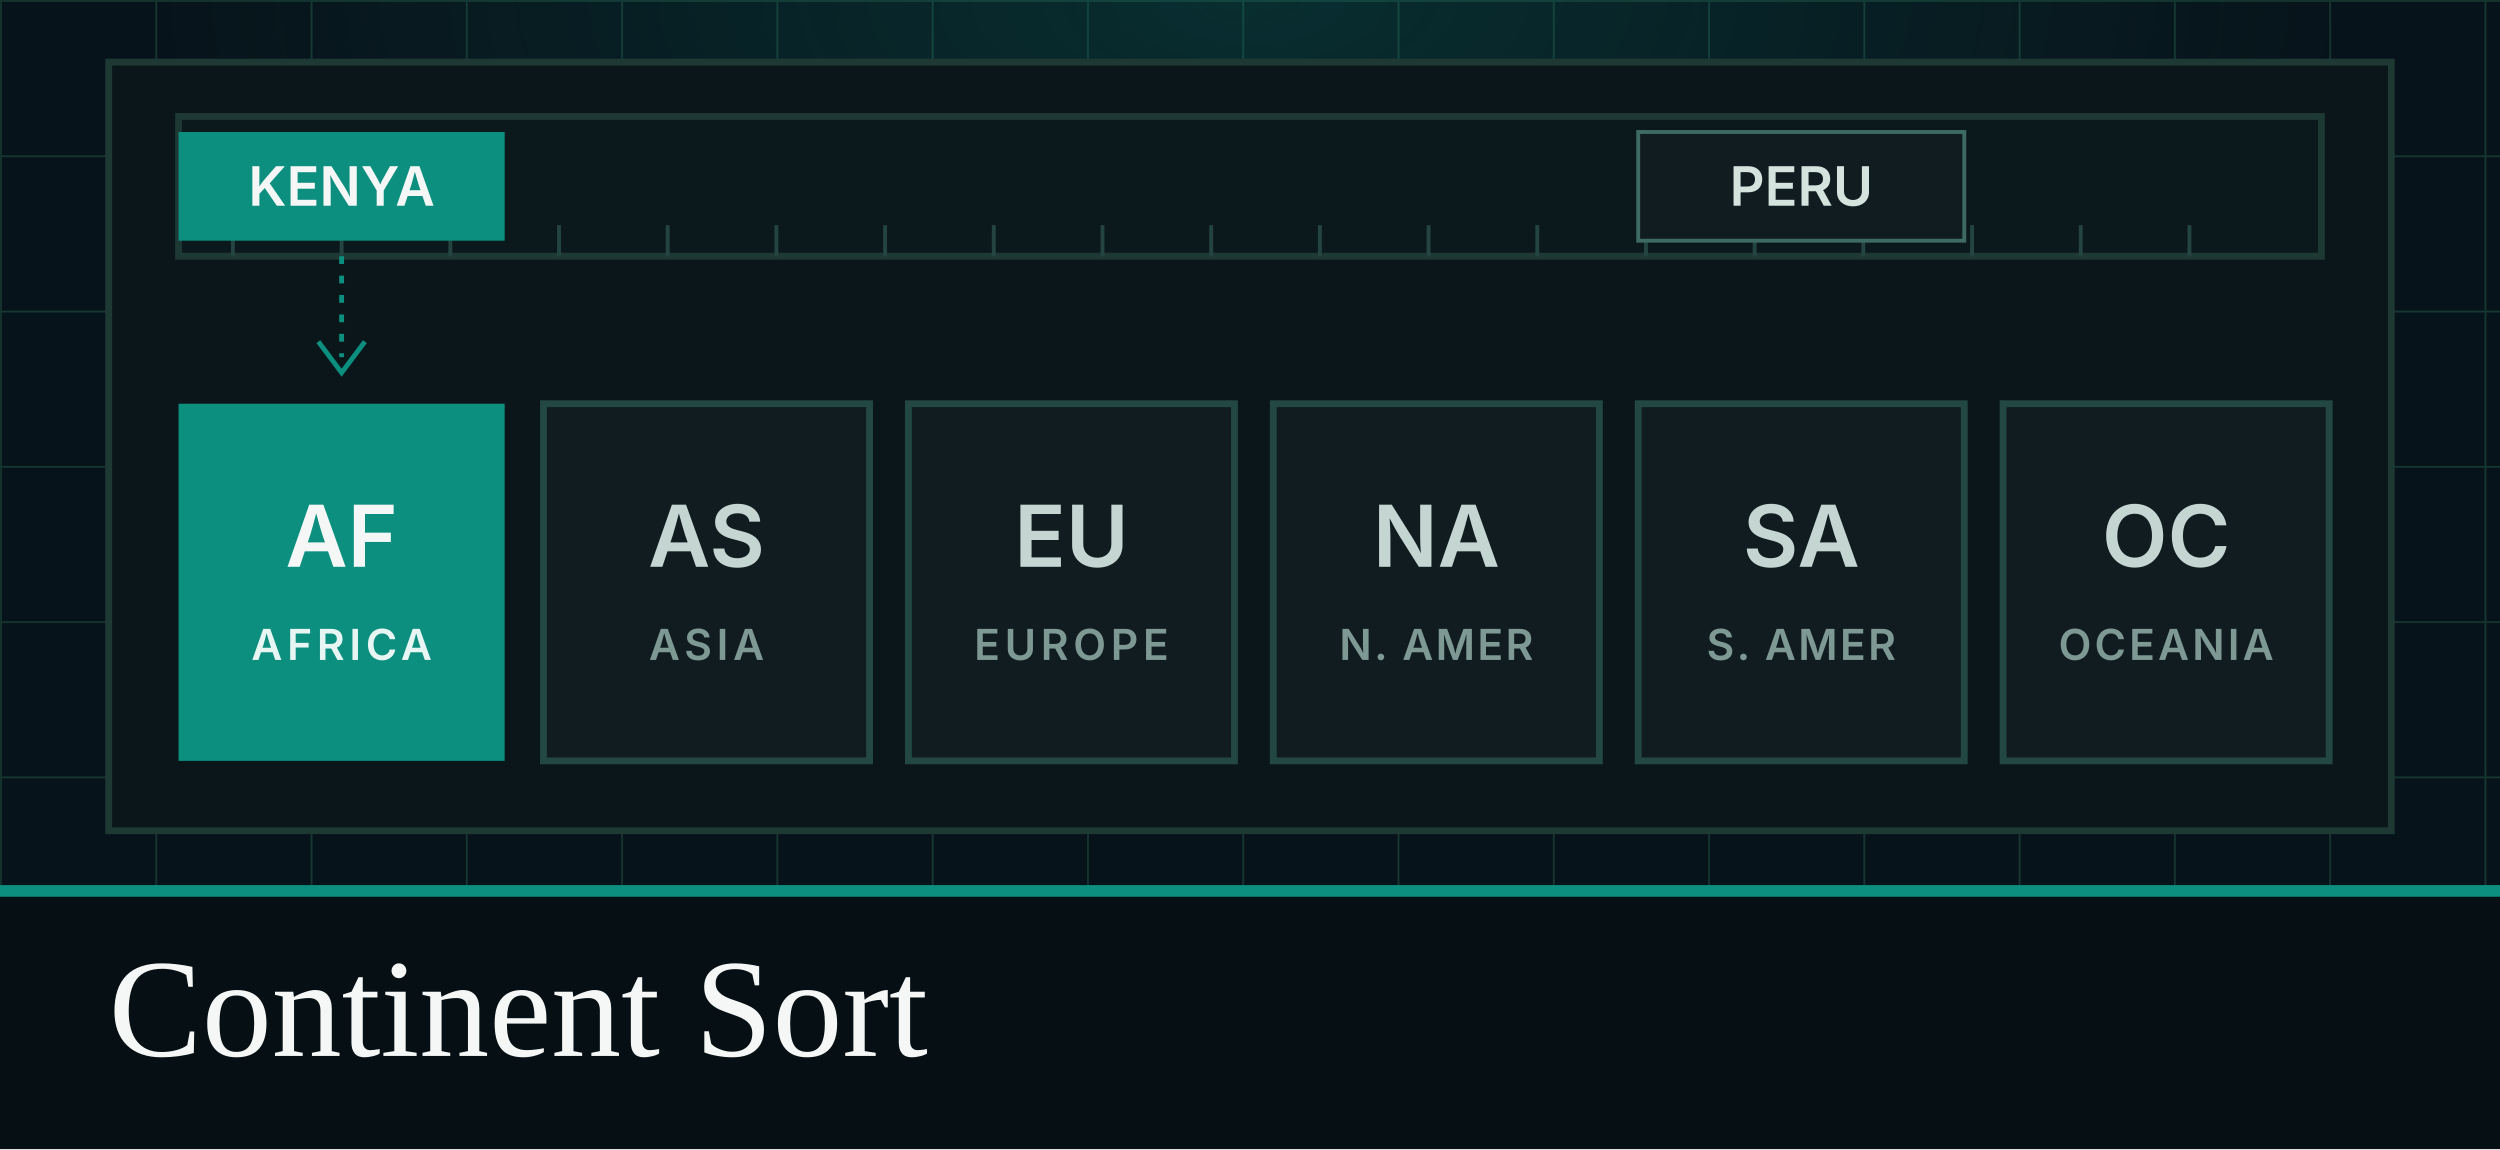
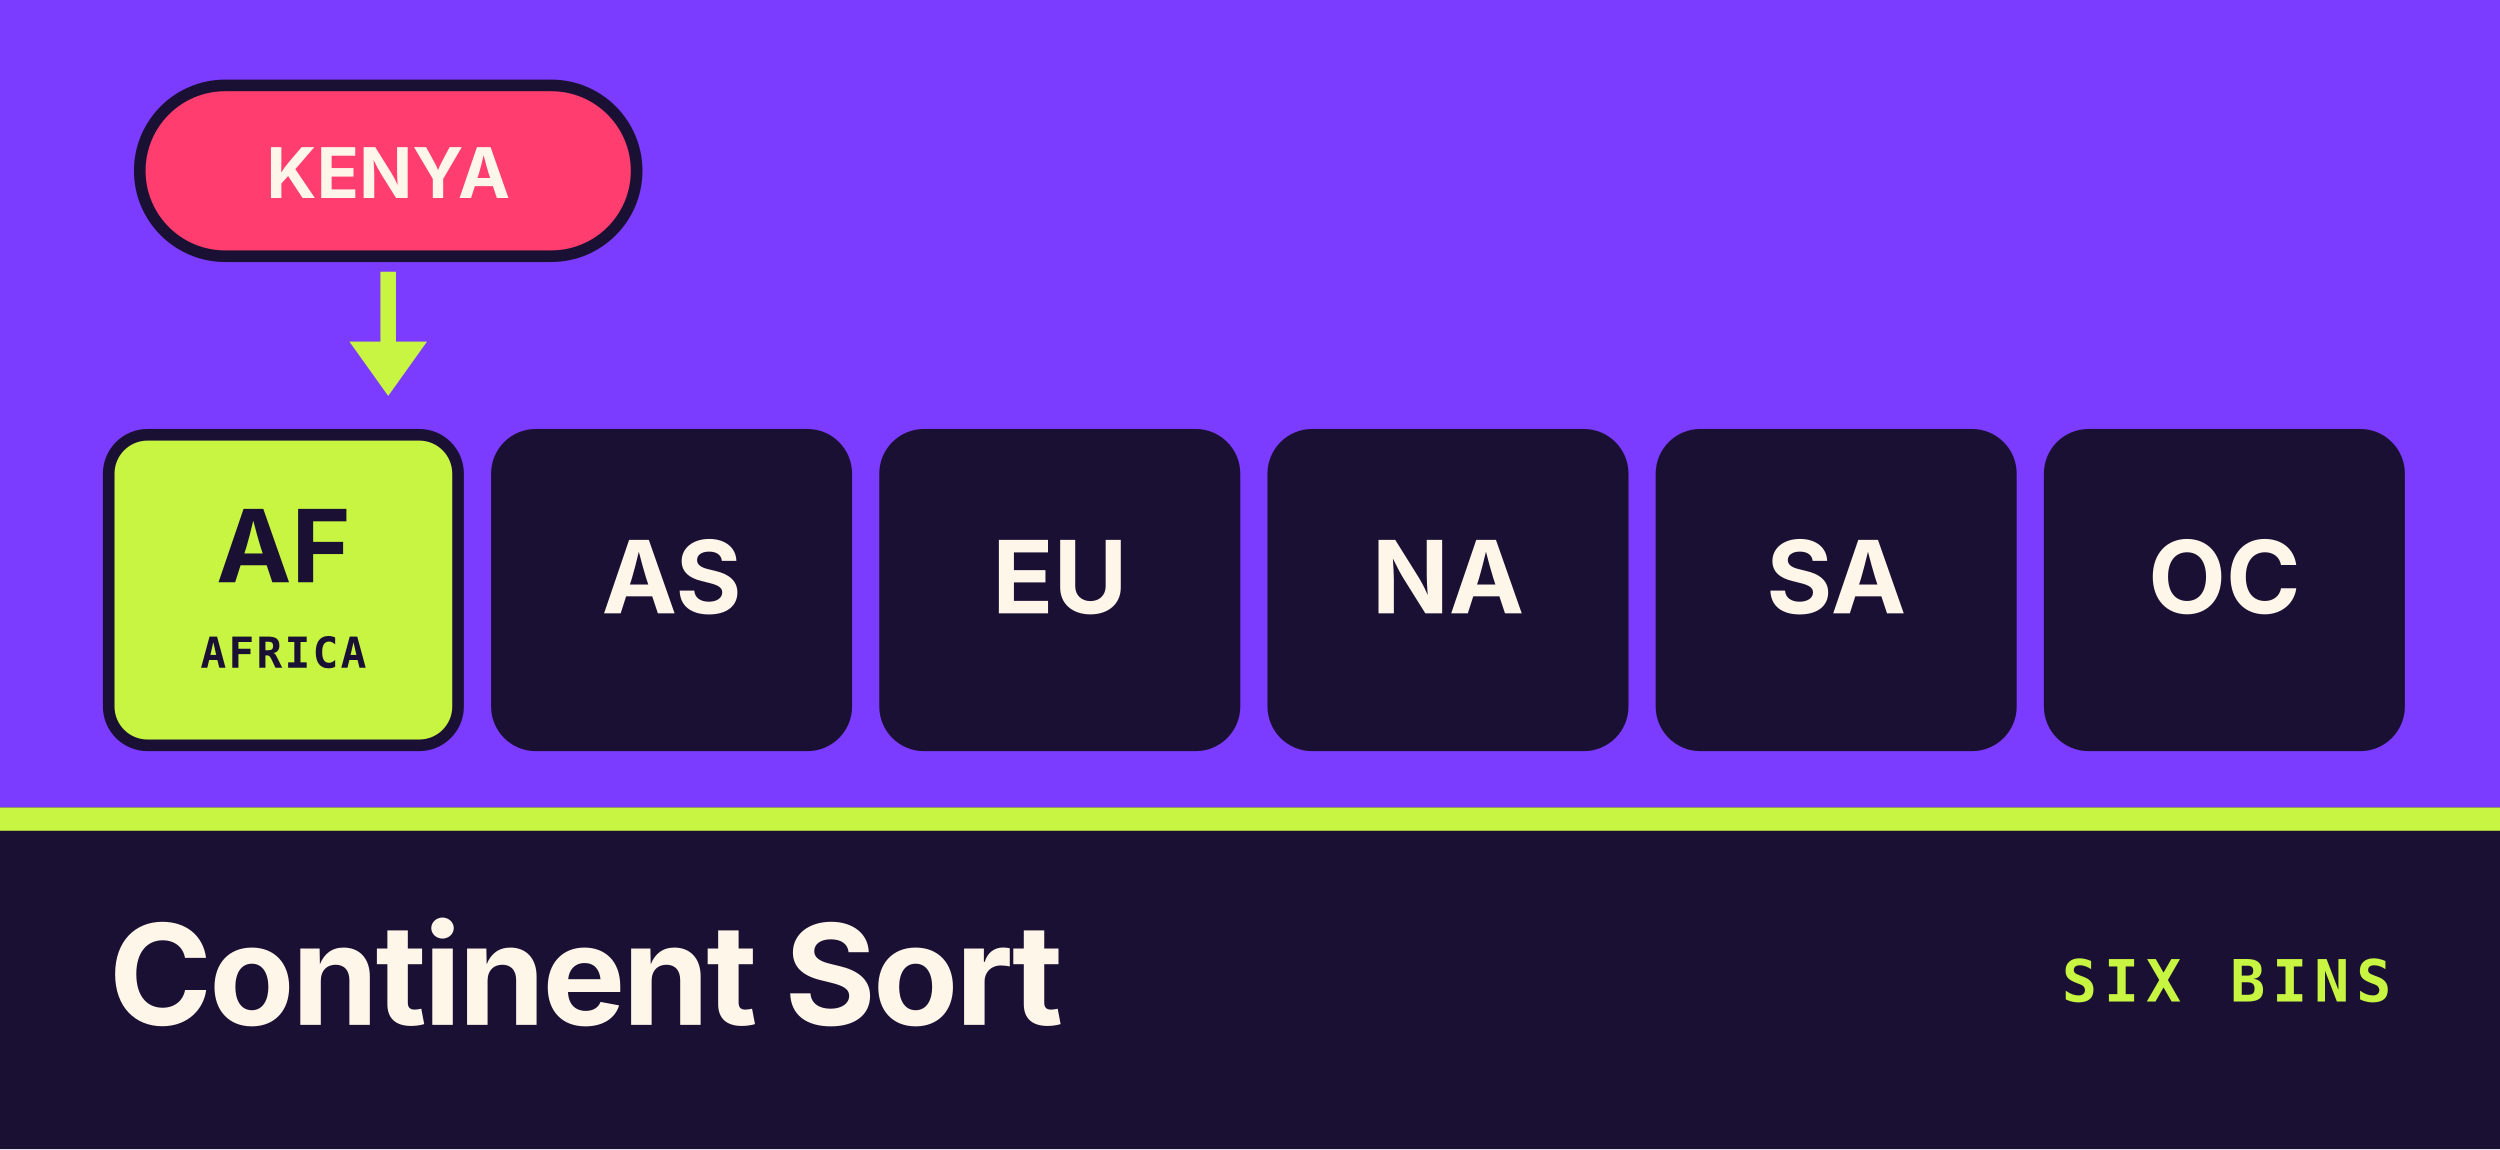
<svg xmlns="http://www.w3.org/2000/svg" viewBox="0 0 644 296" width="644" height="296" role="img" aria-label="Continent Sort">
-   <defs>
-     <radialGradient id="wash" cx="50%" cy="0%" r="68%">
-       <stop offset="0%" stop-color="#0C8F7F" stop-opacity="0.22" />
-       <stop offset="64%" stop-color="#0C8F7F" stop-opacity="0" />
-     </radialGradient>
-     <pattern id="grat" width="40" height="40" patternUnits="userSpaceOnUse">
-       <path d="M40 0 H0 V40" fill="none" stroke="#14322E" stroke-width="1" />
-     </pattern>
-   </defs>
-   <rect width="644" height="296" fill="#07131A" />
-   <rect width="644" height="228" fill="url(#grat)" />
-   <rect width="644" height="296" fill="url(#wash)" />
-   <rect x="28" y="16" width="588" height="198" fill="#0A161A" stroke="#1E3834" stroke-width="1.75" />
-   <rect x="46" y="30" width="552" height="36" fill="#0C191C" stroke="#1E3834" stroke-width="1.75" />
-   <g stroke="#234440" stroke-width="1">
-     <path d="M60 66 V58 M88 66 V58 M116 66 V58 M144 66 V58 M172 66 V58 M200 66 V58 M228 66 V58 M256 66 V58 M284 66 V58 M312 66 V58 M340 66 V58 M368 66 V58 M396 66 V58 M424 66 V58 M452 66 V58 M480 66 V58 M508 66 V58 M536 66 V58 M564 66 V58" />
+   <rect width="644" height="296" fill="#7B3CFF" />
+   <rect x="36" y="22" width="128" height="44" rx="22" fill="#FF3D6E" stroke="#1A1033" stroke-width="3" />
+   <text x="100" y="51" text-anchor="middle" font-family="Inter, system-ui, -apple-system, 'Segoe UI', sans-serif" font-size="18" font-weight="700" fill="#FFF6EA" letter-spacing="0" opacity="1">KENYA</text>
+   <path d="M100 70 v22" stroke="#C8F542" stroke-width="4" />
+   <polygon points="90,88 100,102 110,88" fill="#C8F542" />
+   <g stroke="#1A1033" stroke-width="3" font-family="Inter, system-ui, -apple-system, 'Segoe UI', sans-serif">
+     <rect x="28" y="112" width="90" height="80" rx="10" fill="#C8F542" />
+     <rect x="128" y="112" width="90" height="80" rx="10" fill="#1A1033" />
+     <rect x="228" y="112" width="90" height="80" rx="10" fill="#1A1033" />
+     <rect x="328" y="112" width="90" height="80" rx="10" fill="#1A1033" />
+     <rect x="428" y="112" width="90" height="80" rx="10" fill="#1A1033" />
+     <rect x="528" y="112" width="90" height="80" rx="10" fill="#1A1033" />
  </g>
-   <rect x="46" y="34" width="84" height="28" fill="#0C8F7F" />
-   <text x="88" y="53" text-anchor="middle" font-family="Inter, system-ui, -apple-system, 'Segoe UI', sans-serif" font-size="14" font-weight="600" fill="#F4F7F6">KENYA</text>
-   <rect x="422" y="34" width="84" height="28" fill="#101C20" stroke="#3E6A64" />
-   <text x="464" y="53" text-anchor="middle" font-family="Inter, system-ui, -apple-system, 'Segoe UI', sans-serif" font-size="14" font-weight="600" fill="#D5E3DF">PERU</text>
-   <line x1="88" y1="66" x2="88" y2="92" stroke="#0C8F7F" stroke-width="1.25" stroke-dasharray="2 3" />
-   <path d="M82 88 L88 96 L94 88" fill="none" stroke="#0C8F7F" stroke-width="1.25" />
-   <g font-family="Inter, system-ui, -apple-system, 'Segoe UI', sans-serif" text-anchor="middle">
-     <rect x="46" y="104" width="84" height="92" fill="#0C8F7F" />
-     <text x="88" y="146" font-size="22" font-weight="600" fill="#F4F7F6">AF</text>
-     <text x="88" y="170" font-size="11" font-weight="600" letter-spacing="1.2" fill="#E7F6F3">AFRICA</text>
-     <rect x="140" y="104" width="84" height="92" fill="#101C20" stroke="#234844" stroke-width="1.75" />
-     <text x="182" y="146" font-size="22" font-weight="600" fill="#C5D6D2">AS</text>
-     <text x="182" y="170" font-size="11" font-weight="600" letter-spacing="1.2" fill="#7E9894">ASIA</text>
-     <rect x="234" y="104" width="84" height="92" fill="#101C20" stroke="#234844" stroke-width="1.75" />
-     <text x="276" y="146" font-size="22" font-weight="600" fill="#C5D6D2">EU</text>
-     <text x="276" y="170" font-size="11" font-weight="600" letter-spacing="1.2" fill="#7E9894">EUROPE</text>
-     <rect x="328" y="104" width="84" height="92" fill="#101C20" stroke="#234844" stroke-width="1.75" />
-     <text x="370" y="146" font-size="22" font-weight="600" fill="#C5D6D2">NA</text>
-     <text x="370" y="170" font-size="11" font-weight="600" letter-spacing="0.6" fill="#7E9894">N. AMER</text>
-     <rect x="422" y="104" width="84" height="92" fill="#101C20" stroke="#234844" stroke-width="1.75" />
-     <text x="464" y="146" font-size="22" font-weight="600" fill="#C5D6D2">SA</text>
-     <text x="464" y="170" font-size="11" font-weight="600" letter-spacing="0.6" fill="#7E9894">S. AMER</text>
-     <rect x="516" y="104" width="84" height="92" fill="#101C20" stroke="#234844" stroke-width="1.75" />
-     <text x="558" y="146" font-size="22" font-weight="600" fill="#C5D6D2">OC</text>
-     <text x="558" y="170" font-size="11" font-weight="600" letter-spacing="0.8" fill="#7E9894">OCEANIA</text>
-   </g>
-   <rect x="0" y="228" width="644" height="68" fill="#061014" />
-   <rect x="0" y="228" width="644" height="3" fill="#0C8F7F" />
-   <text x="28" y="272" font-family="'Liberation Serif', 'Noto Serif', Georgia, 'Times New Roman', serif" font-size="36" fill="#F4F7F6">Continent Sort</text>
+   <text x="73" y="150" text-anchor="middle" font-family="Inter, system-ui, -apple-system, 'Segoe UI', sans-serif" font-size="26" font-weight="700" fill="#1A1033" letter-spacing="0" opacity="1">AF</text>
+   <text x="73" y="172" text-anchor="middle" font-family="'JetBrains Mono', ui-monospace, Menlo, Consolas, monospace" font-size="11" font-weight="600" fill="#1A1033" letter-spacing="0.6" opacity="1">AFRICA</text>
+   <text x="173" y="158" text-anchor="middle" font-family="Inter, system-ui, -apple-system, 'Segoe UI', sans-serif" font-size="26" font-weight="700" fill="#FFF6EA" letter-spacing="0" opacity="1">AS</text>
+   <text x="273" y="158" text-anchor="middle" font-family="Inter, system-ui, -apple-system, 'Segoe UI', sans-serif" font-size="26" font-weight="700" fill="#FFF6EA" letter-spacing="0" opacity="1">EU</text>
+   <text x="373" y="158" text-anchor="middle" font-family="Inter, system-ui, -apple-system, 'Segoe UI', sans-serif" font-size="26" font-weight="700" fill="#FFF6EA" letter-spacing="0" opacity="1">NA</text>
+   <text x="473" y="158" text-anchor="middle" font-family="Inter, system-ui, -apple-system, 'Segoe UI', sans-serif" font-size="26" font-weight="700" fill="#FFF6EA" letter-spacing="0" opacity="1">SA</text>
+   <text x="573" y="158" text-anchor="middle" font-family="Inter, system-ui, -apple-system, 'Segoe UI', sans-serif" font-size="26" font-weight="700" fill="#FFF6EA" letter-spacing="0" opacity="1">OC</text>
+   <rect x="0" y="208" width="644" height="88" fill="#1A1033" />
+   <rect x="0" y="208" width="644" height="6" fill="#C8F542" />
+   <text x="28" y="264" font-family="Inter, system-ui, -apple-system, 'Segoe UI', sans-serif" font-size="36" font-weight="700" fill="#FFF6EA" letter-spacing="-0.8">Continent Sort</text>
+   <text x="616" y="258" text-anchor="end" font-family="'JetBrains Mono', ui-monospace, Menlo, Consolas, monospace" font-size="15" font-weight="600" fill="#C8F542" letter-spacing="1.8">SIX BINS</text>
</svg>
